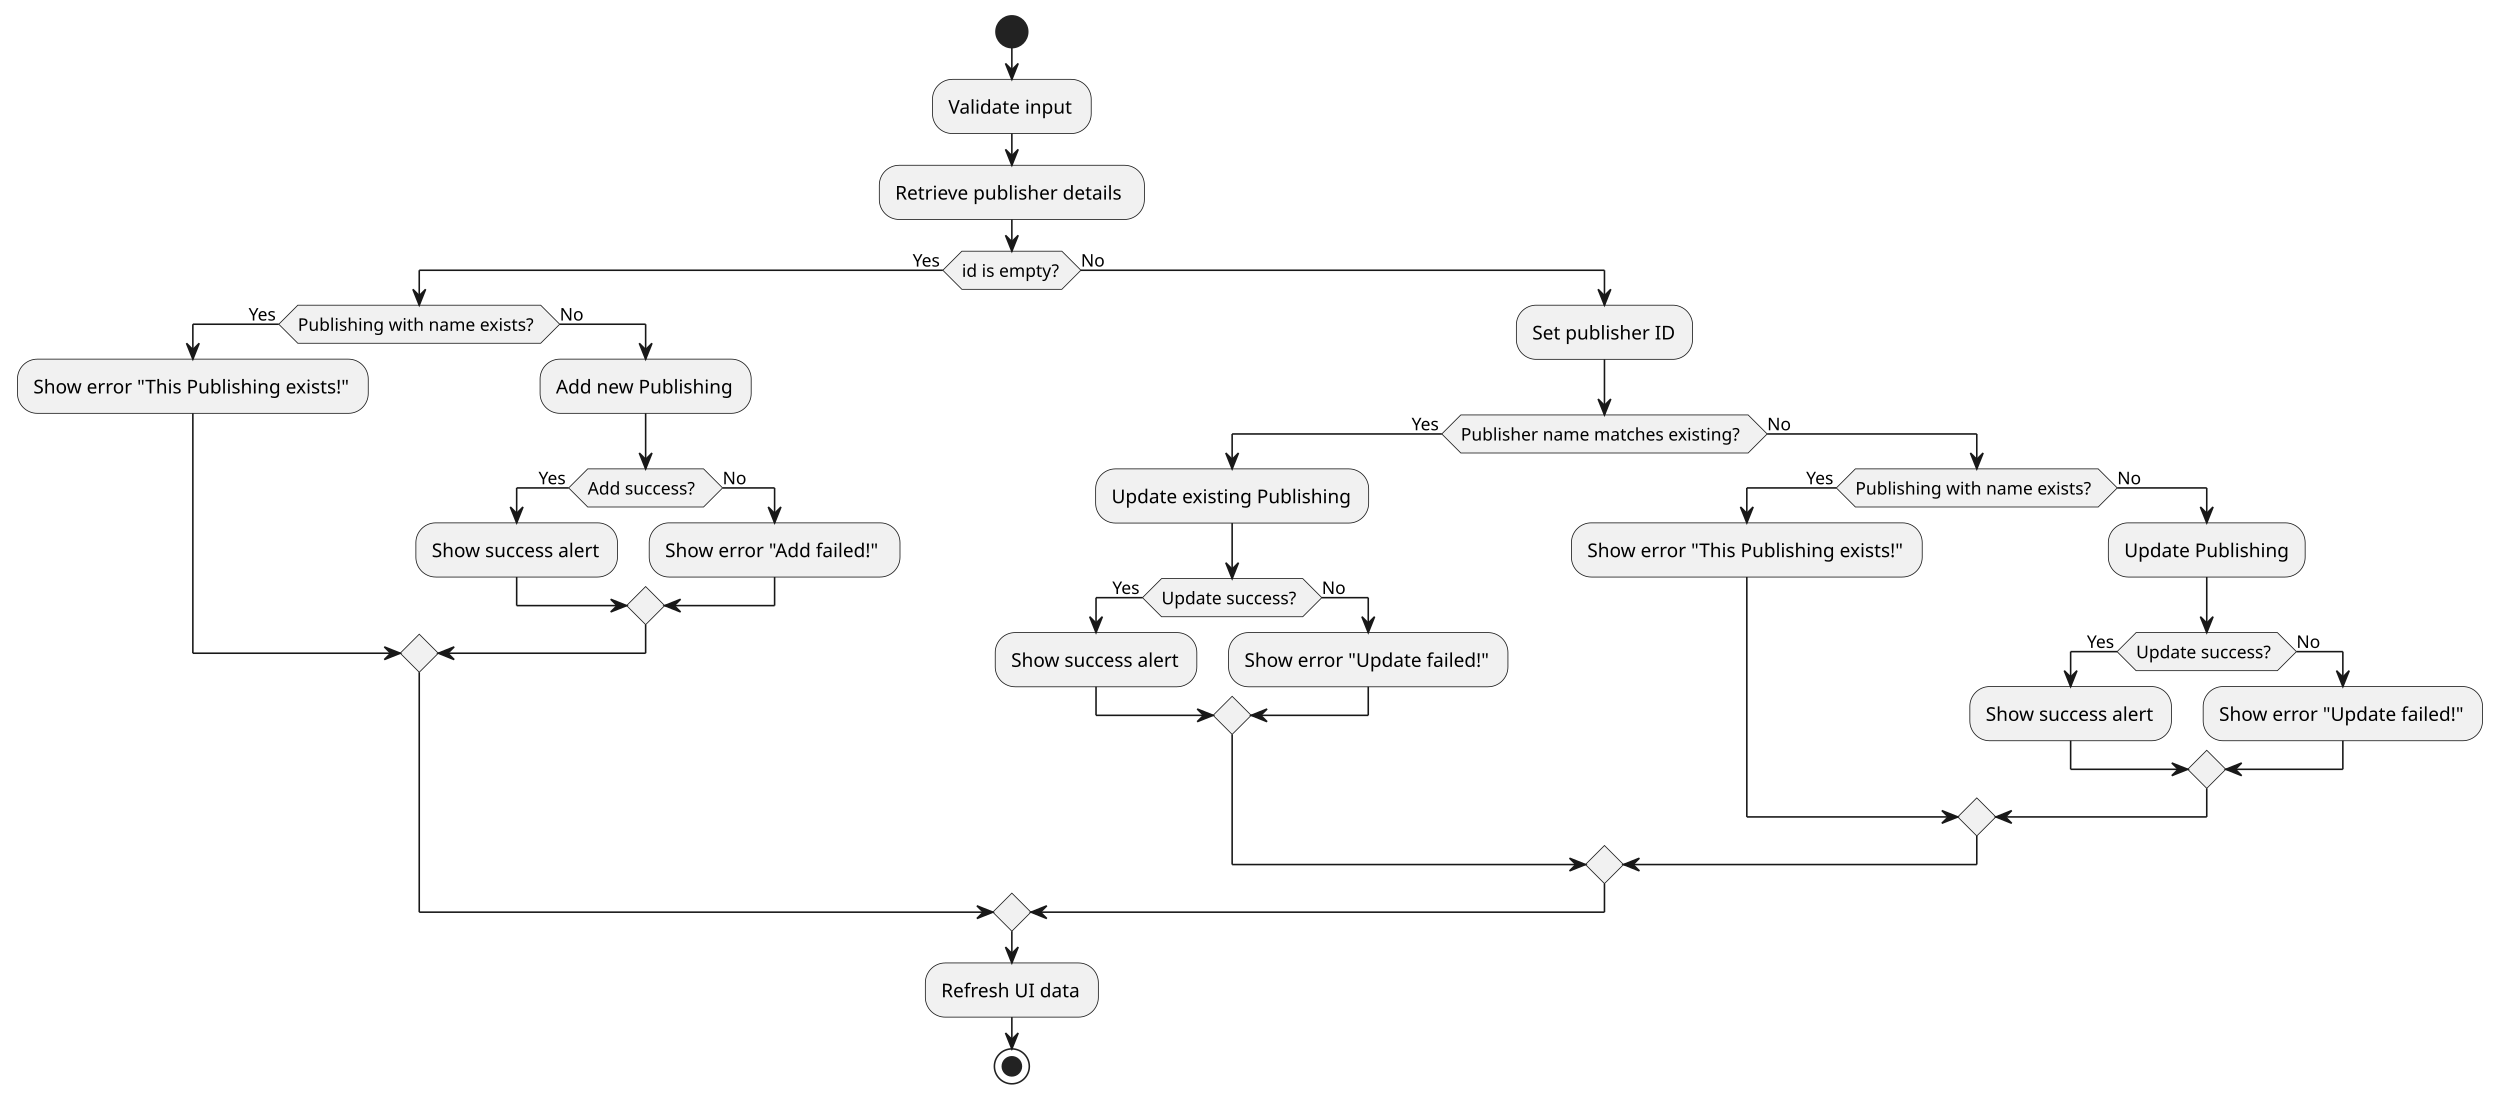
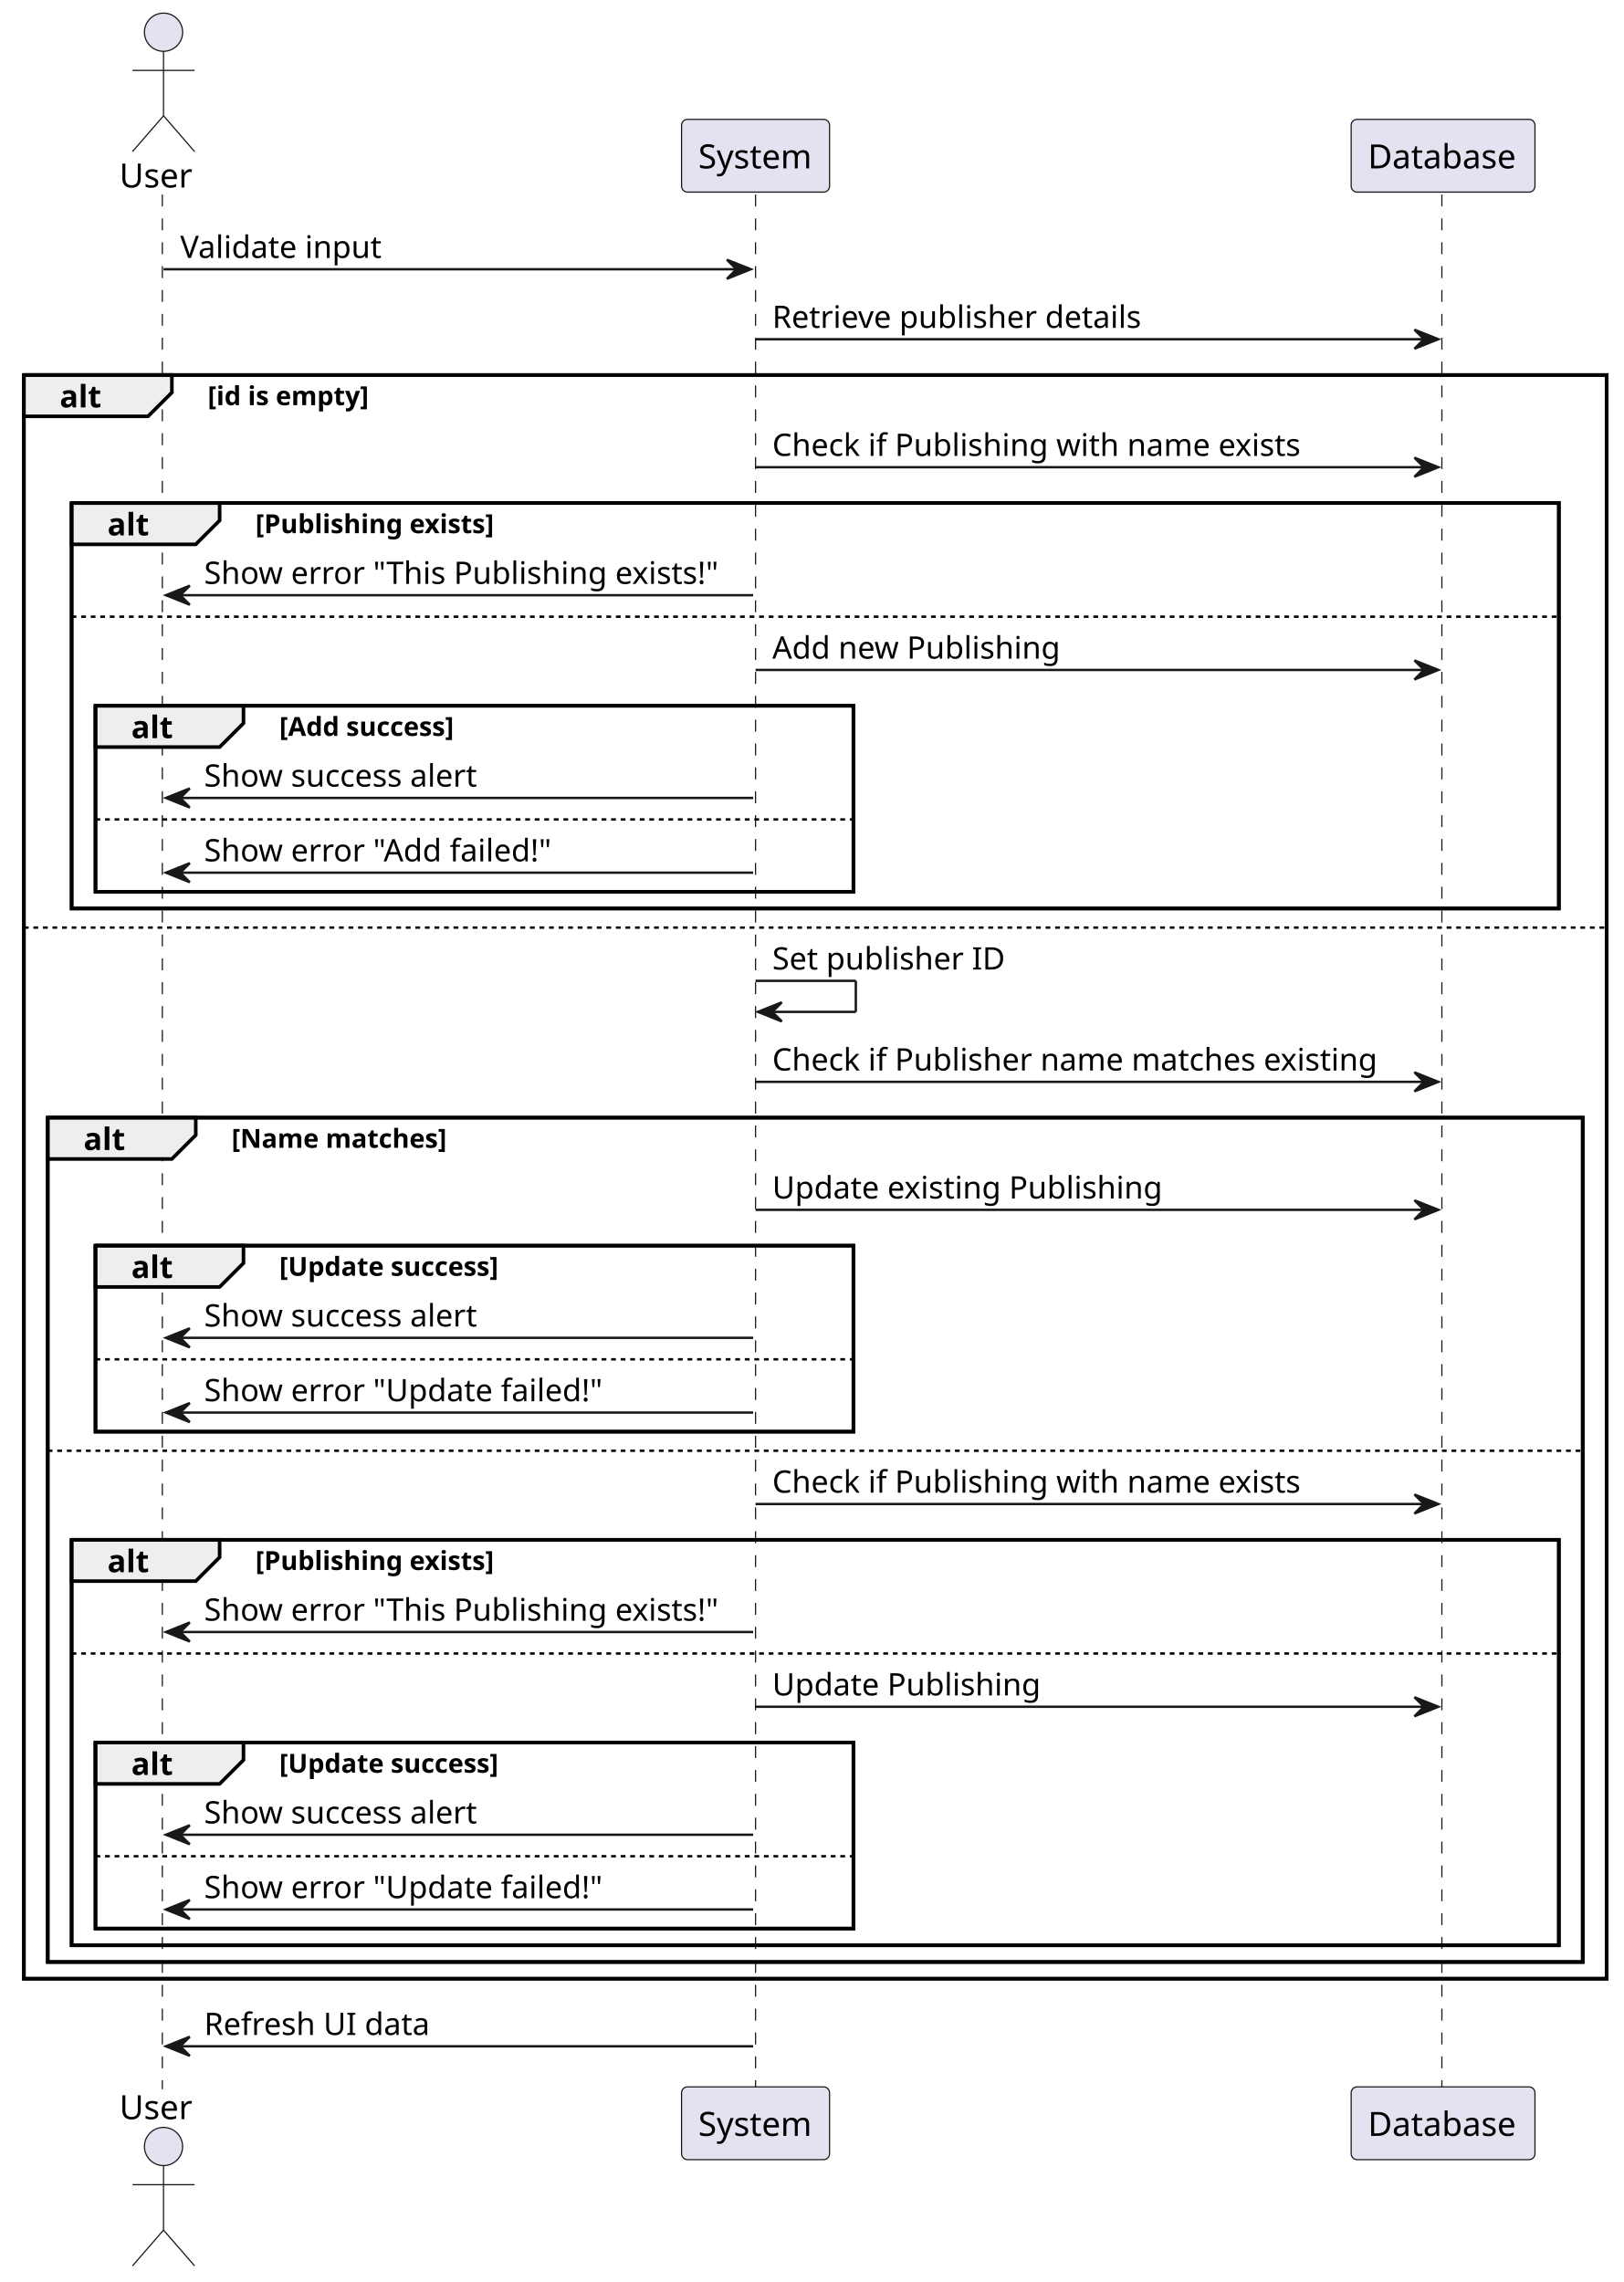
- <svg xmlns="http://www.w3.org/2000/svg" contentStyleType="text/css" height="693px" preserveAspectRatio="none" style="width:1575px;height:693px;background:#FFFFFF;" version="1.1" viewBox="0 0 1575 693" width="1575px" zoomAndPan="magnify">
+ <svg xmlns="http://www.w3.org/2000/svg" contentStyleType="text/css" height="956px" preserveAspectRatio="none" style="width:680px;height:956px;background:#FFFFFF;" version="1.1" viewBox="0 0 680 956" width="680px" zoomAndPan="magnify">
  <defs />
  <g>
-     <ellipse cx="637.469" cy="20" fill="#222222" rx="10" ry="10" style="stroke:#222222;stroke-width:1.0;" />
-     <rect fill="#F1F1F1" height="34.133" rx="12.5" ry="12.5" style="stroke:#181818;stroke-width:0.5;" width="100" x="587.469" y="50" />
-     <text fill="#000000" font-family="sans-serif" font-size="12" lengthAdjust="spacing" textLength="80" x="597.469" y="71.602">Validate input</text>
-     <rect fill="#F1F1F1" height="34.133" rx="12.5" ry="12.5" style="stroke:#181818;stroke-width:0.5;" width="167" x="553.969" y="104.133" />
-     <text fill="#000000" font-family="sans-serif" font-size="12" lengthAdjust="spacing" textLength="147" x="563.969" y="125.734">Retrieve publisher details</text>
-     <polygon fill="#F1F1F1" points="605.969,158.266,668.969,158.266,680.969,170.266,668.969,182.266,605.969,182.266,593.969,170.266,605.969,158.266" style="stroke:#181818;stroke-width:0.5;" />
-     <text fill="#000000" font-family="sans-serif" font-size="11" lengthAdjust="spacing" textLength="63" x="605.969" y="174.423">id is empty?</text>
-     <text fill="#000000" font-family="sans-serif" font-size="11" lengthAdjust="spacing" textLength="19" x="574.969" y="167.945">Yes</text>
-     <text fill="#000000" font-family="sans-serif" font-size="11" lengthAdjust="spacing" textLength="15" x="680.969" y="167.945">No</text>
-     <polygon fill="#F1F1F1" points="187.625,192.266,340.625,192.266,352.625,204.266,340.625,216.266,187.625,216.266,175.625,204.266,187.625,192.266" style="stroke:#181818;stroke-width:0.5;" />
-     <text fill="#000000" font-family="sans-serif" font-size="11" lengthAdjust="spacing" textLength="153" x="187.625" y="208.423">Publishing with name exists?</text>
-     <text fill="#000000" font-family="sans-serif" font-size="11" lengthAdjust="spacing" textLength="19" x="156.625" y="201.945">Yes</text>
-     <text fill="#000000" font-family="sans-serif" font-size="11" lengthAdjust="spacing" textLength="15" x="352.625" y="201.945">No</text>
-     <rect fill="#F1F1F1" height="34.133" rx="12.5" ry="12.5" style="stroke:#181818;stroke-width:0.5;" width="221" x="11" y="226.266" />
-     <text fill="#000000" font-family="sans-serif" font-size="12" lengthAdjust="spacing" textLength="201" x="21" y="247.867">Show error "This Publishing exists!"</text>
-     <rect fill="#F1F1F1" height="34.133" rx="12.5" ry="12.5" style="stroke:#181818;stroke-width:0.5;" width="133" x="340.25" y="226.266" />
-     <text fill="#000000" font-family="sans-serif" font-size="12" lengthAdjust="spacing" textLength="113" x="350.25" y="247.867">Add new Publishing</text>
-     <polygon fill="#F1F1F1" points="370.25,295.398,443.25,295.398,455.25,307.398,443.25,319.398,370.25,319.398,358.25,307.398,370.25,295.398" style="stroke:#181818;stroke-width:0.5;" />
-     <text fill="#000000" font-family="sans-serif" font-size="11" lengthAdjust="spacing" textLength="73" x="370.25" y="311.556">Add success?</text>
-     <text fill="#000000" font-family="sans-serif" font-size="11" lengthAdjust="spacing" textLength="19" x="339.25" y="305.078">Yes</text>
-     <text fill="#000000" font-family="sans-serif" font-size="11" lengthAdjust="spacing" textLength="15" x="455.25" y="305.078">No</text>
-     <rect fill="#F1F1F1" height="34.133" rx="12.5" ry="12.5" style="stroke:#181818;stroke-width:0.5;" width="127" x="262" y="329.398" />
-     <text fill="#000000" font-family="sans-serif" font-size="12" lengthAdjust="spacing" textLength="107" x="272" y="351">Show success alert</text>
-     <rect fill="#F1F1F1" height="34.133" rx="12.5" ry="12.5" style="stroke:#181818;stroke-width:0.5;" width="158" x="409" y="329.398" />
-     <text fill="#000000" font-family="sans-serif" font-size="12" lengthAdjust="spacing" textLength="138" x="419" y="351">Show error "Add failed!"</text>
-     <polygon fill="#F1F1F1" points="406.75,369.531,418.75,381.531,406.75,393.531,394.75,381.531,406.75,369.531" style="stroke:#181818;stroke-width:0.5;" />
-     <polygon fill="#F1F1F1" points="264.125,399.531,276.125,411.531,264.125,423.531,252.125,411.531,264.125,399.531" style="stroke:#181818;stroke-width:0.5;" />
-     <rect fill="#F1F1F1" height="34.133" rx="12.5" ry="12.5" style="stroke:#181818;stroke-width:0.5;" width="111" x="955.312" y="192.266" />
-     <text fill="#000000" font-family="sans-serif" font-size="12" lengthAdjust="spacing" textLength="91" x="965.312" y="213.867">Set publisher ID</text>
-     <polygon fill="#F1F1F1" points="920.312,261.398,1101.312,261.398,1113.312,273.398,1101.312,285.398,920.312,285.398,908.312,273.398,920.312,261.398" style="stroke:#181818;stroke-width:0.5;" />
-     <text fill="#000000" font-family="sans-serif" font-size="11" lengthAdjust="spacing" textLength="181" x="920.312" y="277.556">Publisher name matches existing?</text>
-     <text fill="#000000" font-family="sans-serif" font-size="11" lengthAdjust="spacing" textLength="19" x="889.312" y="271.078">Yes</text>
-     <text fill="#000000" font-family="sans-serif" font-size="11" lengthAdjust="spacing" textLength="15" x="1113.312" y="271.078">No</text>
-     <rect fill="#F1F1F1" height="34.133" rx="12.5" ry="12.5" style="stroke:#181818;stroke-width:0.5;" width="172" x="690.25" y="295.398" />
-     <text fill="#000000" font-family="sans-serif" font-size="12" lengthAdjust="spacing" textLength="152" x="700.25" y="317">Update existing Publishing</text>
-     <polygon fill="#F1F1F1" points="731.75,364.531,820.75,364.531,832.75,376.531,820.75,388.531,731.75,388.531,719.75,376.531,731.75,364.531" style="stroke:#181818;stroke-width:0.5;" />
-     <text fill="#000000" font-family="sans-serif" font-size="11" lengthAdjust="spacing" textLength="89" x="731.75" y="380.688">Update success?</text>
-     <text fill="#000000" font-family="sans-serif" font-size="11" lengthAdjust="spacing" textLength="19" x="700.75" y="374.211">Yes</text>
-     <text fill="#000000" font-family="sans-serif" font-size="11" lengthAdjust="spacing" textLength="15" x="832.75" y="374.211">No</text>
-     <rect fill="#F1F1F1" height="34.133" rx="12.5" ry="12.5" style="stroke:#181818;stroke-width:0.5;" width="127" x="627" y="398.531" />
-     <text fill="#000000" font-family="sans-serif" font-size="12" lengthAdjust="spacing" textLength="107" x="637" y="420.133">Show success alert</text>
-     <rect fill="#F1F1F1" height="34.133" rx="12.5" ry="12.5" style="stroke:#181818;stroke-width:0.5;" width="176" x="774" y="398.531" />
-     <text fill="#000000" font-family="sans-serif" font-size="12" lengthAdjust="spacing" textLength="156" x="784" y="420.133">Show error "Update failed!"</text>
-     <polygon fill="#F1F1F1" points="776.25,438.664,788.25,450.664,776.25,462.664,764.25,450.664,776.25,438.664" style="stroke:#181818;stroke-width:0.5;" />
-     <polygon fill="#F1F1F1" points="1168.875,295.398,1321.875,295.398,1333.875,307.398,1321.875,319.398,1168.875,319.398,1156.875,307.398,1168.875,295.398" style="stroke:#181818;stroke-width:0.5;" />
-     <text fill="#000000" font-family="sans-serif" font-size="11" lengthAdjust="spacing" textLength="153" x="1168.875" y="311.556">Publishing with name exists?</text>
-     <text fill="#000000" font-family="sans-serif" font-size="11" lengthAdjust="spacing" textLength="19" x="1137.875" y="305.078">Yes</text>
-     <text fill="#000000" font-family="sans-serif" font-size="11" lengthAdjust="spacing" textLength="15" x="1333.875" y="305.078">No</text>
-     <rect fill="#F1F1F1" height="34.133" rx="12.5" ry="12.5" style="stroke:#181818;stroke-width:0.5;" width="221" x="990" y="329.398" />
-     <text fill="#000000" font-family="sans-serif" font-size="12" lengthAdjust="spacing" textLength="201" x="1000" y="351">Show error "This Publishing exists!"</text>
-     <rect fill="#F1F1F1" height="34.133" rx="12.5" ry="12.5" style="stroke:#181818;stroke-width:0.5;" width="124" x="1328.25" y="329.398" />
-     <text fill="#000000" font-family="sans-serif" font-size="12" lengthAdjust="spacing" textLength="104" x="1338.25" y="351">Update Publishing</text>
-     <polygon fill="#F1F1F1" points="1345.75,398.531,1434.75,398.531,1446.75,410.531,1434.75,422.531,1345.75,422.531,1333.75,410.531,1345.75,398.531" style="stroke:#181818;stroke-width:0.5;" />
-     <text fill="#000000" font-family="sans-serif" font-size="11" lengthAdjust="spacing" textLength="89" x="1345.75" y="414.688">Update success?</text>
-     <text fill="#000000" font-family="sans-serif" font-size="11" lengthAdjust="spacing" textLength="19" x="1314.75" y="408.211">Yes</text>
-     <text fill="#000000" font-family="sans-serif" font-size="11" lengthAdjust="spacing" textLength="15" x="1446.75" y="408.211">No</text>
-     <rect fill="#F1F1F1" height="34.133" rx="12.5" ry="12.5" style="stroke:#181818;stroke-width:0.5;" width="127" x="1241" y="432.531" />
-     <text fill="#000000" font-family="sans-serif" font-size="12" lengthAdjust="spacing" textLength="107" x="1251" y="454.133">Show success alert</text>
-     <rect fill="#F1F1F1" height="34.133" rx="12.5" ry="12.5" style="stroke:#181818;stroke-width:0.5;" width="176" x="1388" y="432.531" />
-     <text fill="#000000" font-family="sans-serif" font-size="12" lengthAdjust="spacing" textLength="156" x="1398" y="454.133">Show error "Update failed!"</text>
-     <polygon fill="#F1F1F1" points="1390.25,472.664,1402.25,484.664,1390.25,496.664,1378.25,484.664,1390.25,472.664" style="stroke:#181818;stroke-width:0.5;" />
-     <polygon fill="#F1F1F1" points="1245.375,502.664,1257.375,514.664,1245.375,526.664,1233.375,514.664,1245.375,502.664" style="stroke:#181818;stroke-width:0.5;" />
-     <polygon fill="#F1F1F1" points="1010.812,532.664,1022.812,544.664,1010.812,556.664,998.812,544.664,1010.812,532.664" style="stroke:#181818;stroke-width:0.5;" />
-     <polygon fill="#F1F1F1" points="637.469,562.664,649.469,574.664,637.469,586.664,625.469,574.664,637.469,562.664" style="stroke:#181818;stroke-width:0.5;" />
-     <rect fill="#F1F1F1" height="34.133" rx="12.5" ry="12.5" style="stroke:#181818;stroke-width:0.5;" width="109" x="582.969" y="606.664" />
-     <text fill="#000000" font-family="sans-serif" font-size="12" lengthAdjust="spacing" textLength="89" x="592.969" y="628.266">Refresh UI data</text>
-     <ellipse cx="637.469" cy="671.797" fill="none" rx="11" ry="11" style="stroke:#222222;stroke-width:1.0;" />
-     <ellipse cx="637.469" cy="671.797" fill="#222222" rx="6" ry="6" style="stroke:#222222;stroke-width:1.0;" />
-     <line style="stroke:#181818;stroke-width:1.0;" x1="637.469" x2="637.469" y1="30" y2="50" />
-     <polygon fill="#181818" points="633.469,40,637.469,50,641.469,40,637.469,44" style="stroke:#181818;stroke-width:1.0;" />
-     <line style="stroke:#181818;stroke-width:1.0;" x1="637.469" x2="637.469" y1="84.133" y2="104.133" />
-     <polygon fill="#181818" points="633.469,94.133,637.469,104.133,641.469,94.133,637.469,98.133" style="stroke:#181818;stroke-width:1.0;" />
-     <line style="stroke:#181818;stroke-width:1.0;" x1="358.25" x2="325.5" y1="307.398" y2="307.398" />
-     <line style="stroke:#181818;stroke-width:1.0;" x1="325.5" x2="325.5" y1="307.398" y2="329.398" />
-     <polygon fill="#181818" points="321.5,319.398,325.5,329.398,329.5,319.398,325.5,323.398" style="stroke:#181818;stroke-width:1.0;" />
-     <line style="stroke:#181818;stroke-width:1.0;" x1="455.25" x2="488" y1="307.398" y2="307.398" />
-     <line style="stroke:#181818;stroke-width:1.0;" x1="488" x2="488" y1="307.398" y2="329.398" />
-     <polygon fill="#181818" points="484,319.398,488,329.398,492,319.398,488,323.398" style="stroke:#181818;stroke-width:1.0;" />
-     <line style="stroke:#181818;stroke-width:1.0;" x1="325.5" x2="325.5" y1="363.531" y2="381.531" />
-     <line style="stroke:#181818;stroke-width:1.0;" x1="325.5" x2="394.75" y1="381.531" y2="381.531" />
-     <polygon fill="#181818" points="384.75,377.531,394.75,381.531,384.75,385.531,388.75,381.531" style="stroke:#181818;stroke-width:1.0;" />
-     <line style="stroke:#181818;stroke-width:1.0;" x1="488" x2="488" y1="363.531" y2="381.531" />
-     <line style="stroke:#181818;stroke-width:1.0;" x1="488" x2="418.75" y1="381.531" y2="381.531" />
-     <polygon fill="#181818" points="428.75,377.531,418.75,381.531,428.75,385.531,424.75,381.531" style="stroke:#181818;stroke-width:1.0;" />
-     <line style="stroke:#181818;stroke-width:1.0;" x1="406.75" x2="406.75" y1="260.398" y2="295.398" />
-     <polygon fill="#181818" points="402.75,285.398,406.75,295.398,410.75,285.398,406.75,289.398" style="stroke:#181818;stroke-width:1.0;" />
-     <line style="stroke:#181818;stroke-width:1.0;" x1="175.625" x2="121.5" y1="204.266" y2="204.266" />
-     <line style="stroke:#181818;stroke-width:1.0;" x1="121.5" x2="121.5" y1="204.266" y2="226.266" />
-     <polygon fill="#181818" points="117.5,216.266,121.5,226.266,125.5,216.266,121.5,220.266" style="stroke:#181818;stroke-width:1.0;" />
-     <line style="stroke:#181818;stroke-width:1.0;" x1="352.625" x2="406.75" y1="204.266" y2="204.266" />
-     <line style="stroke:#181818;stroke-width:1.0;" x1="406.75" x2="406.75" y1="204.266" y2="226.266" />
-     <polygon fill="#181818" points="402.75,216.266,406.75,226.266,410.75,216.266,406.75,220.266" style="stroke:#181818;stroke-width:1.0;" />
-     <line style="stroke:#181818;stroke-width:1.0;" x1="121.5" x2="121.5" y1="260.398" y2="411.531" />
-     <line style="stroke:#181818;stroke-width:1.0;" x1="121.5" x2="252.125" y1="411.531" y2="411.531" />
-     <polygon fill="#181818" points="242.125,407.531,252.125,411.531,242.125,415.531,246.125,411.531" style="stroke:#181818;stroke-width:1.0;" />
-     <line style="stroke:#181818;stroke-width:1.0;" x1="406.75" x2="406.75" y1="393.531" y2="411.531" />
-     <line style="stroke:#181818;stroke-width:1.0;" x1="406.75" x2="276.125" y1="411.531" y2="411.531" />
-     <polygon fill="#181818" points="286.125,407.531,276.125,411.531,286.125,415.531,282.125,411.531" style="stroke:#181818;stroke-width:1.0;" />
-     <line style="stroke:#181818;stroke-width:1.0;" x1="719.75" x2="690.5" y1="376.531" y2="376.531" />
-     <line style="stroke:#181818;stroke-width:1.0;" x1="690.5" x2="690.5" y1="376.531" y2="398.531" />
-     <polygon fill="#181818" points="686.5,388.531,690.5,398.531,694.5,388.531,690.5,392.531" style="stroke:#181818;stroke-width:1.0;" />
-     <line style="stroke:#181818;stroke-width:1.0;" x1="832.75" x2="862" y1="376.531" y2="376.531" />
-     <line style="stroke:#181818;stroke-width:1.0;" x1="862" x2="862" y1="376.531" y2="398.531" />
-     <polygon fill="#181818" points="858,388.531,862,398.531,866,388.531,862,392.531" style="stroke:#181818;stroke-width:1.0;" />
-     <line style="stroke:#181818;stroke-width:1.0;" x1="690.5" x2="690.5" y1="432.664" y2="450.664" />
-     <line style="stroke:#181818;stroke-width:1.0;" x1="690.5" x2="764.25" y1="450.664" y2="450.664" />
-     <polygon fill="#181818" points="754.25,446.664,764.25,450.664,754.25,454.664,758.25,450.664" style="stroke:#181818;stroke-width:1.0;" />
-     <line style="stroke:#181818;stroke-width:1.0;" x1="862" x2="862" y1="432.664" y2="450.664" />
-     <line style="stroke:#181818;stroke-width:1.0;" x1="862" x2="788.25" y1="450.664" y2="450.664" />
-     <polygon fill="#181818" points="798.25,446.664,788.25,450.664,798.25,454.664,794.25,450.664" style="stroke:#181818;stroke-width:1.0;" />
-     <line style="stroke:#181818;stroke-width:1.0;" x1="776.25" x2="776.25" y1="329.531" y2="364.531" />
-     <polygon fill="#181818" points="772.25,354.531,776.25,364.531,780.25,354.531,776.25,358.531" style="stroke:#181818;stroke-width:1.0;" />
-     <line style="stroke:#181818;stroke-width:1.0;" x1="1333.75" x2="1304.5" y1="410.531" y2="410.531" />
-     <line style="stroke:#181818;stroke-width:1.0;" x1="1304.5" x2="1304.5" y1="410.531" y2="432.531" />
-     <polygon fill="#181818" points="1300.5,422.531,1304.5,432.531,1308.5,422.531,1304.5,426.531" style="stroke:#181818;stroke-width:1.0;" />
-     <line style="stroke:#181818;stroke-width:1.0;" x1="1446.75" x2="1476" y1="410.531" y2="410.531" />
-     <line style="stroke:#181818;stroke-width:1.0;" x1="1476" x2="1476" y1="410.531" y2="432.531" />
-     <polygon fill="#181818" points="1472,422.531,1476,432.531,1480,422.531,1476,426.531" style="stroke:#181818;stroke-width:1.0;" />
-     <line style="stroke:#181818;stroke-width:1.0;" x1="1304.5" x2="1304.5" y1="466.664" y2="484.664" />
-     <line style="stroke:#181818;stroke-width:1.0;" x1="1304.5" x2="1378.25" y1="484.664" y2="484.664" />
-     <polygon fill="#181818" points="1368.25,480.664,1378.25,484.664,1368.25,488.664,1372.25,484.664" style="stroke:#181818;stroke-width:1.0;" />
-     <line style="stroke:#181818;stroke-width:1.0;" x1="1476" x2="1476" y1="466.664" y2="484.664" />
-     <line style="stroke:#181818;stroke-width:1.0;" x1="1476" x2="1402.25" y1="484.664" y2="484.664" />
-     <polygon fill="#181818" points="1412.25,480.664,1402.25,484.664,1412.25,488.664,1408.25,484.664" style="stroke:#181818;stroke-width:1.0;" />
-     <line style="stroke:#181818;stroke-width:1.0;" x1="1390.25" x2="1390.25" y1="363.531" y2="398.531" />
-     <polygon fill="#181818" points="1386.25,388.531,1390.25,398.531,1394.25,388.531,1390.25,392.531" style="stroke:#181818;stroke-width:1.0;" />
-     <line style="stroke:#181818;stroke-width:1.0;" x1="1156.875" x2="1100.5" y1="307.398" y2="307.398" />
-     <line style="stroke:#181818;stroke-width:1.0;" x1="1100.5" x2="1100.5" y1="307.398" y2="329.398" />
-     <polygon fill="#181818" points="1096.5,319.398,1100.5,329.398,1104.5,319.398,1100.5,323.398" style="stroke:#181818;stroke-width:1.0;" />
-     <line style="stroke:#181818;stroke-width:1.0;" x1="1333.875" x2="1390.25" y1="307.398" y2="307.398" />
-     <line style="stroke:#181818;stroke-width:1.0;" x1="1390.25" x2="1390.25" y1="307.398" y2="329.398" />
-     <polygon fill="#181818" points="1386.25,319.398,1390.25,329.398,1394.25,319.398,1390.25,323.398" style="stroke:#181818;stroke-width:1.0;" />
-     <line style="stroke:#181818;stroke-width:1.0;" x1="1100.5" x2="1100.5" y1="363.531" y2="514.664" />
-     <line style="stroke:#181818;stroke-width:1.0;" x1="1100.5" x2="1233.375" y1="514.664" y2="514.664" />
-     <polygon fill="#181818" points="1223.375,510.664,1233.375,514.664,1223.375,518.664,1227.375,514.664" style="stroke:#181818;stroke-width:1.0;" />
-     <line style="stroke:#181818;stroke-width:1.0;" x1="1390.25" x2="1390.25" y1="496.664" y2="514.664" />
-     <line style="stroke:#181818;stroke-width:1.0;" x1="1390.25" x2="1257.375" y1="514.664" y2="514.664" />
-     <polygon fill="#181818" points="1267.375,510.664,1257.375,514.664,1267.375,518.664,1263.375,514.664" style="stroke:#181818;stroke-width:1.0;" />
-     <line style="stroke:#181818;stroke-width:1.0;" x1="908.312" x2="776.25" y1="273.398" y2="273.398" />
-     <line style="stroke:#181818;stroke-width:1.0;" x1="776.25" x2="776.25" y1="273.398" y2="295.398" />
-     <polygon fill="#181818" points="772.25,285.398,776.25,295.398,780.25,285.398,776.25,289.398" style="stroke:#181818;stroke-width:1.0;" />
-     <line style="stroke:#181818;stroke-width:1.0;" x1="1113.312" x2="1245.375" y1="273.398" y2="273.398" />
-     <line style="stroke:#181818;stroke-width:1.0;" x1="1245.375" x2="1245.375" y1="273.398" y2="295.398" />
-     <polygon fill="#181818" points="1241.375,285.398,1245.375,295.398,1249.375,285.398,1245.375,289.398" style="stroke:#181818;stroke-width:1.0;" />
-     <line style="stroke:#181818;stroke-width:1.0;" x1="776.25" x2="776.25" y1="462.664" y2="544.664" />
-     <line style="stroke:#181818;stroke-width:1.0;" x1="776.25" x2="998.812" y1="544.664" y2="544.664" />
-     <polygon fill="#181818" points="988.812,540.664,998.812,544.664,988.812,548.664,992.812,544.664" style="stroke:#181818;stroke-width:1.0;" />
-     <line style="stroke:#181818;stroke-width:1.0;" x1="1245.375" x2="1245.375" y1="526.664" y2="544.664" />
-     <line style="stroke:#181818;stroke-width:1.0;" x1="1245.375" x2="1022.812" y1="544.664" y2="544.664" />
-     <polygon fill="#181818" points="1032.812,540.664,1022.812,544.664,1032.812,548.664,1028.812,544.664" style="stroke:#181818;stroke-width:1.0;" />
-     <line style="stroke:#181818;stroke-width:1.0;" x1="1010.812" x2="1010.812" y1="226.398" y2="261.398" />
-     <polygon fill="#181818" points="1006.812,251.398,1010.812,261.398,1014.812,251.398,1010.812,255.398" style="stroke:#181818;stroke-width:1.0;" />
-     <line style="stroke:#181818;stroke-width:1.0;" x1="593.969" x2="264.125" y1="170.266" y2="170.266" />
-     <line style="stroke:#181818;stroke-width:1.0;" x1="264.125" x2="264.125" y1="170.266" y2="192.266" />
-     <polygon fill="#181818" points="260.125,182.266,264.125,192.266,268.125,182.266,264.125,186.266" style="stroke:#181818;stroke-width:1.0;" />
-     <line style="stroke:#181818;stroke-width:1.0;" x1="680.969" x2="1010.812" y1="170.266" y2="170.266" />
-     <line style="stroke:#181818;stroke-width:1.0;" x1="1010.812" x2="1010.812" y1="170.266" y2="192.266" />
-     <polygon fill="#181818" points="1006.812,182.266,1010.812,192.266,1014.812,182.266,1010.812,186.266" style="stroke:#181818;stroke-width:1.0;" />
-     <line style="stroke:#181818;stroke-width:1.0;" x1="264.125" x2="264.125" y1="423.531" y2="574.664" />
-     <line style="stroke:#181818;stroke-width:1.0;" x1="264.125" x2="625.469" y1="574.664" y2="574.664" />
-     <polygon fill="#181818" points="615.469,570.664,625.469,574.664,615.469,578.664,619.469,574.664" style="stroke:#181818;stroke-width:1.0;" />
-     <line style="stroke:#181818;stroke-width:1.0;" x1="1010.812" x2="1010.812" y1="556.664" y2="574.664" />
-     <line style="stroke:#181818;stroke-width:1.0;" x1="1010.812" x2="649.469" y1="574.664" y2="574.664" />
-     <polygon fill="#181818" points="659.469,570.664,649.469,574.664,659.469,578.664,655.469,574.664" style="stroke:#181818;stroke-width:1.0;" />
-     <line style="stroke:#181818;stroke-width:1.0;" x1="637.469" x2="637.469" y1="138.266" y2="158.266" />
-     <polygon fill="#181818" points="633.469,148.266,637.469,158.266,641.469,148.266,637.469,152.266" style="stroke:#181818;stroke-width:1.0;" />
-     <line style="stroke:#181818;stroke-width:1.0;" x1="637.469" x2="637.469" y1="586.664" y2="606.664" />
-     <polygon fill="#181818" points="633.469,596.664,637.469,606.664,641.469,596.664,637.469,600.664" style="stroke:#181818;stroke-width:1.0;" />
-     <line style="stroke:#181818;stroke-width:1.0;" x1="637.469" x2="637.469" y1="640.797" y2="660.797" />
-     <polygon fill="#181818" points="633.469,650.797,637.469,660.797,641.469,650.797,637.469,654.797" style="stroke:#181818;stroke-width:1.0;" />
+     <rect fill="none" height="671.832" style="stroke:#000000;stroke-width:1.5;" width="663" x="10" y="157.109" />
+     <rect fill="none" height="169.863" style="stroke:#000000;stroke-width:1.5;" width="623" x="30" y="210.731" />
+     <rect fill="none" height="77.932" style="stroke:#000000;stroke-width:1.5;" width="317.5" x="40" y="295.662" />
+     <rect fill="none" height="353.727" style="stroke:#000000;stroke-width:1.5;" width="643" x="20" y="468.215" />
+     <rect fill="none" height="77.932" style="stroke:#000000;stroke-width:1.5;" width="317.5" x="40" y="521.836" />
+     <rect fill="none" height="169.863" style="stroke:#000000;stroke-width:1.5;" width="623" x="30" y="645.078" />
+     <rect fill="none" height="77.932" style="stroke:#000000;stroke-width:1.5;" width="317.5" x="40" y="730.01" />
+     <line style="stroke:#181818;stroke-width:0.5;stroke-dasharray:5.0,5.0;" x1="68" x2="68" y1="81.488" y2="875.252" />
+     <line style="stroke:#181818;stroke-width:0.5;stroke-dasharray:5.0,5.0;" x1="316.5" x2="316.5" y1="81.488" y2="875.252" />
+     <line style="stroke:#181818;stroke-width:0.5;stroke-dasharray:5.0,5.0;" x1="604" x2="604" y1="81.488" y2="875.252" />
+     <text fill="#000000" font-family="sans-serif" font-size="14" lengthAdjust="spacing" textLength="31" x="50" y="78.535">User</text>
+     <ellipse cx="68.5" cy="13.5" fill="#E2E2F0" rx="8" ry="8" style="stroke:#181818;stroke-width:0.5;" />
+     <path d="M68.5,21.5 L68.5,48.5 M55.5,29.5 L81.5,29.5 M68.5,48.5 L55.5,63.5 M68.5,48.5 L81.5,63.5 " fill="none" style="stroke:#181818;stroke-width:0.5;" />
+     <text fill="#000000" font-family="sans-serif" font-size="14" lengthAdjust="spacing" textLength="31" x="50" y="887.787">User</text>
+     <ellipse cx="68.5" cy="899.24" fill="#E2E2F0" rx="8" ry="8" style="stroke:#181818;stroke-width:0.5;" />
+     <path d="M68.5,907.24 L68.5,934.24 M55.5,915.24 L81.5,915.24 M68.5,934.24 L55.5,949.24 M68.5,934.24 L81.5,949.24 " fill="none" style="stroke:#181818;stroke-width:0.5;" />
+     <rect fill="#E2E2F0" height="30.488" rx="2.5" ry="2.5" style="stroke:#181818;stroke-width:0.5;" width="62" x="285.5" y="50" />
+     <text fill="#000000" font-family="sans-serif" font-size="14" lengthAdjust="spacing" textLength="48" x="292.5" y="70.535">System</text>
+     <rect fill="#E2E2F0" height="30.488" rx="2.5" ry="2.5" style="stroke:#181818;stroke-width:0.5;" width="62" x="285.5" y="874.252" />
+     <text fill="#000000" font-family="sans-serif" font-size="14" lengthAdjust="spacing" textLength="48" x="292.5" y="894.787">System</text>
+     <rect fill="#E2E2F0" height="30.488" rx="2.5" ry="2.5" style="stroke:#181818;stroke-width:0.5;" width="77" x="566" y="50" />
+     <text fill="#000000" font-family="sans-serif" font-size="14" lengthAdjust="spacing" textLength="63" x="573" y="70.535">Database</text>
+     <rect fill="#E2E2F0" height="30.488" rx="2.5" ry="2.5" style="stroke:#181818;stroke-width:0.5;" width="77" x="566" y="874.252" />
+     <text fill="#000000" font-family="sans-serif" font-size="14" lengthAdjust="spacing" textLength="63" x="573" y="894.787">Database</text>
+     <polygon fill="#181818" points="304.5,108.799,314.5,112.799,304.5,116.799,308.5,112.799" style="stroke:#181818;stroke-width:1.0;" />
+     <line style="stroke:#181818;stroke-width:1.0;" x1="68.5" x2="310.5" y1="112.799" y2="112.799" />
+     <text fill="#000000" font-family="sans-serif" font-size="13" lengthAdjust="spacing" textLength="87" x="75.5" y="108.057">Validate input</text>
+     <polygon fill="#181818" points="592.5,138.109,602.5,142.109,592.5,146.109,596.5,142.109" style="stroke:#181818;stroke-width:1.0;" />
+     <line style="stroke:#181818;stroke-width:1.0;" x1="316.5" x2="598.5" y1="142.109" y2="142.109" />
+     <text fill="#000000" font-family="sans-serif" font-size="13" lengthAdjust="spacing" textLength="159" x="323.5" y="137.367">Retrieve publisher details</text>
+     <path d="M10,157.109 L72,157.109 L72,164.42 L62,174.42 L10,174.42 L10,157.109 " fill="#EEEEEE" style="stroke:#000000;stroke-width:1.5;" />
+     <rect fill="none" height="671.832" style="stroke:#000000;stroke-width:1.5;" width="663" x="10" y="157.109" />
+     <text fill="#000000" font-family="sans-serif" font-size="13" font-weight="bold" lengthAdjust="spacing" textLength="17" x="25" y="170.678">alt</text>
+     <text fill="#000000" font-family="sans-serif" font-size="11" font-weight="bold" lengthAdjust="spacing" textLength="71" x="87" y="169.744">[id is empty]</text>
+     <polygon fill="#181818" points="592.5,191.731,602.5,195.731,592.5,199.731,596.5,195.731" style="stroke:#181818;stroke-width:1.0;" />
+     <line style="stroke:#181818;stroke-width:1.0;" x1="316.5" x2="598.5" y1="195.731" y2="195.731" />
+     <text fill="#000000" font-family="sans-serif" font-size="13" lengthAdjust="spacing" textLength="233" x="323.5" y="190.988">Check if Publishing with name exists</text>
+     <path d="M30,210.731 L92,210.731 L92,218.041 L82,228.041 L30,228.041 L30,210.731 " fill="#EEEEEE" style="stroke:#000000;stroke-width:1.5;" />
+     <rect fill="none" height="169.863" style="stroke:#000000;stroke-width:1.5;" width="623" x="30" y="210.731" />
+     <text fill="#000000" font-family="sans-serif" font-size="13" font-weight="bold" lengthAdjust="spacing" textLength="17" x="45" y="224.299">alt</text>
+     <text fill="#000000" font-family="sans-serif" font-size="11" font-weight="bold" lengthAdjust="spacing" textLength="104" x="107" y="223.365">[Publishing exists]</text>
+     <polygon fill="#181818" points="79.5,245.352,69.5,249.352,79.5,253.352,75.5,249.352" style="stroke:#181818;stroke-width:1.0;" />
+     <line style="stroke:#181818;stroke-width:1.0;" x1="73.5" x2="315.5" y1="249.352" y2="249.352" />
+     <text fill="#000000" font-family="sans-serif" font-size="13" lengthAdjust="spacing" textLength="224" x="85.5" y="244.609">Show error "This Publishing exists!"</text>
+     <line style="stroke:#000000;stroke-width:1.0;stroke-dasharray:2.0,2.0;" x1="30" x2="653" y1="258.352" y2="258.352" />
+     <polygon fill="#181818" points="592.5,276.662,602.5,280.662,592.5,284.662,596.5,280.662" style="stroke:#181818;stroke-width:1.0;" />
+     <line style="stroke:#181818;stroke-width:1.0;" x1="316.5" x2="598.5" y1="280.662" y2="280.662" />
+     <text fill="#000000" font-family="sans-serif" font-size="13" lengthAdjust="spacing" textLength="124" x="323.5" y="275.92">Add new Publishing</text>
+     <path d="M40,295.662 L102,295.662 L102,302.973 L92,312.973 L40,312.973 L40,295.662 " fill="#EEEEEE" style="stroke:#000000;stroke-width:1.5;" />
+     <rect fill="none" height="77.932" style="stroke:#000000;stroke-width:1.5;" width="317.5" x="40" y="295.662" />
+     <text fill="#000000" font-family="sans-serif" font-size="13" font-weight="bold" lengthAdjust="spacing" textLength="17" x="55" y="309.231">alt</text>
+     <text fill="#000000" font-family="sans-serif" font-size="11" font-weight="bold" lengthAdjust="spacing" textLength="77" x="117" y="308.297">[Add success]</text>
+     <polygon fill="#181818" points="79.5,330.283,69.5,334.283,79.5,338.283,75.5,334.283" style="stroke:#181818;stroke-width:1.0;" />
+     <line style="stroke:#181818;stroke-width:1.0;" x1="73.5" x2="315.5" y1="334.283" y2="334.283" />
+     <text fill="#000000" font-family="sans-serif" font-size="13" lengthAdjust="spacing" textLength="119" x="85.5" y="329.541">Show success alert</text>
+     <line style="stroke:#000000;stroke-width:1.0;stroke-dasharray:2.0,2.0;" x1="40" x2="357.5" y1="343.283" y2="343.283" />
+     <polygon fill="#181818" points="79.5,361.594,69.5,365.594,79.5,369.594,75.5,365.594" style="stroke:#181818;stroke-width:1.0;" />
+     <line style="stroke:#181818;stroke-width:1.0;" x1="73.5" x2="315.5" y1="365.594" y2="365.594" />
+     <text fill="#000000" font-family="sans-serif" font-size="13" lengthAdjust="spacing" textLength="149" x="85.5" y="360.852">Show error "Add failed!"</text>
+     <line style="stroke:#000000;stroke-width:1.0;stroke-dasharray:2.0,2.0;" x1="10" x2="673" y1="388.594" y2="388.594" />
+     <line style="stroke:#181818;stroke-width:1.0;" x1="316.5" x2="358.5" y1="410.904" y2="410.904" />
+     <line style="stroke:#181818;stroke-width:1.0;" x1="358.5" x2="358.5" y1="410.904" y2="423.904" />
+     <line style="stroke:#181818;stroke-width:1.0;" x1="317.5" x2="358.5" y1="423.904" y2="423.904" />
+     <polygon fill="#181818" points="327.5,419.904,317.5,423.904,327.5,427.904,323.5,423.904" style="stroke:#181818;stroke-width:1.0;" />
+     <text fill="#000000" font-family="sans-serif" font-size="13" lengthAdjust="spacing" textLength="100" x="323.5" y="406.162">Set publisher ID</text>
+     <polygon fill="#181818" points="592.5,449.215,602.5,453.215,592.5,457.215,596.5,453.215" style="stroke:#181818;stroke-width:1.0;" />
+     <line style="stroke:#181818;stroke-width:1.0;" x1="316.5" x2="598.5" y1="453.215" y2="453.215" />
+     <text fill="#000000" font-family="sans-serif" font-size="13" lengthAdjust="spacing" textLength="264" x="323.5" y="448.473">Check if Publisher name matches existing</text>
+     <path d="M20,468.215 L82,468.215 L82,475.525 L72,485.525 L20,485.525 L20,468.215 " fill="#EEEEEE" style="stroke:#000000;stroke-width:1.5;" />
+     <rect fill="none" height="353.727" style="stroke:#000000;stroke-width:1.5;" width="643" x="20" y="468.215" />
+     <text fill="#000000" font-family="sans-serif" font-size="13" font-weight="bold" lengthAdjust="spacing" textLength="17" x="35" y="481.783">alt</text>
+     <text fill="#000000" font-family="sans-serif" font-size="11" font-weight="bold" lengthAdjust="spacing" textLength="89" x="97" y="480.85">[Name matches]</text>
+     <polygon fill="#181818" points="592.5,502.836,602.5,506.836,592.5,510.836,596.5,506.836" style="stroke:#181818;stroke-width:1.0;" />
+     <line style="stroke:#181818;stroke-width:1.0;" x1="316.5" x2="598.5" y1="506.836" y2="506.836" />
+     <text fill="#000000" font-family="sans-serif" font-size="13" lengthAdjust="spacing" textLength="169" x="323.5" y="502.094">Update existing Publishing</text>
+     <path d="M40,521.836 L102,521.836 L102,529.146 L92,539.146 L40,539.146 L40,521.836 " fill="#EEEEEE" style="stroke:#000000;stroke-width:1.5;" />
+     <rect fill="none" height="77.932" style="stroke:#000000;stroke-width:1.5;" width="317.5" x="40" y="521.836" />
+     <text fill="#000000" font-family="sans-serif" font-size="13" font-weight="bold" lengthAdjust="spacing" textLength="17" x="55" y="535.404">alt</text>
+     <text fill="#000000" font-family="sans-serif" font-size="11" font-weight="bold" lengthAdjust="spacing" textLength="93" x="117" y="534.471">[Update success]</text>
+     <polygon fill="#181818" points="79.5,556.457,69.5,560.457,79.5,564.457,75.5,560.457" style="stroke:#181818;stroke-width:1.0;" />
+     <line style="stroke:#181818;stroke-width:1.0;" x1="73.5" x2="315.5" y1="560.457" y2="560.457" />
+     <text fill="#000000" font-family="sans-serif" font-size="13" lengthAdjust="spacing" textLength="119" x="85.5" y="555.715">Show success alert</text>
+     <line style="stroke:#000000;stroke-width:1.0;stroke-dasharray:2.0,2.0;" x1="40" x2="357.5" y1="569.457" y2="569.457" />
+     <polygon fill="#181818" points="79.5,587.768,69.5,591.768,79.5,595.768,75.5,591.768" style="stroke:#181818;stroke-width:1.0;" />
+     <line style="stroke:#181818;stroke-width:1.0;" x1="73.5" x2="315.5" y1="591.768" y2="591.768" />
+     <text fill="#000000" font-family="sans-serif" font-size="13" lengthAdjust="spacing" textLength="168" x="85.5" y="587.025">Show error "Update failed!"</text>
+     <line style="stroke:#000000;stroke-width:1.0;stroke-dasharray:2.0,2.0;" x1="20" x2="663" y1="607.768" y2="607.768" />
+     <polygon fill="#181818" points="592.5,626.078,602.5,630.078,592.5,634.078,596.5,630.078" style="stroke:#181818;stroke-width:1.0;" />
+     <line style="stroke:#181818;stroke-width:1.0;" x1="316.5" x2="598.5" y1="630.078" y2="630.078" />
+     <text fill="#000000" font-family="sans-serif" font-size="13" lengthAdjust="spacing" textLength="233" x="323.5" y="625.336">Check if Publishing with name exists</text>
+     <path d="M30,645.078 L92,645.078 L92,652.389 L82,662.389 L30,662.389 L30,645.078 " fill="#EEEEEE" style="stroke:#000000;stroke-width:1.5;" />
+     <rect fill="none" height="169.863" style="stroke:#000000;stroke-width:1.5;" width="623" x="30" y="645.078" />
+     <text fill="#000000" font-family="sans-serif" font-size="13" font-weight="bold" lengthAdjust="spacing" textLength="17" x="45" y="658.646">alt</text>
+     <text fill="#000000" font-family="sans-serif" font-size="11" font-weight="bold" lengthAdjust="spacing" textLength="104" x="107" y="657.713">[Publishing exists]</text>
+     <polygon fill="#181818" points="79.5,679.699,69.5,683.699,79.5,687.699,75.5,683.699" style="stroke:#181818;stroke-width:1.0;" />
+     <line style="stroke:#181818;stroke-width:1.0;" x1="73.5" x2="315.5" y1="683.699" y2="683.699" />
+     <text fill="#000000" font-family="sans-serif" font-size="13" lengthAdjust="spacing" textLength="224" x="85.5" y="678.957">Show error "This Publishing exists!"</text>
+     <line style="stroke:#000000;stroke-width:1.0;stroke-dasharray:2.0,2.0;" x1="30" x2="653" y1="692.699" y2="692.699" />
+     <polygon fill="#181818" points="592.5,711.01,602.5,715.01,592.5,719.01,596.5,715.01" style="stroke:#181818;stroke-width:1.0;" />
+     <line style="stroke:#181818;stroke-width:1.0;" x1="316.5" x2="598.5" y1="715.01" y2="715.01" />
+     <text fill="#000000" font-family="sans-serif" font-size="13" lengthAdjust="spacing" textLength="114" x="323.5" y="710.268">Update Publishing</text>
+     <path d="M40,730.01 L102,730.01 L102,737.32 L92,747.32 L40,747.32 L40,730.01 " fill="#EEEEEE" style="stroke:#000000;stroke-width:1.5;" />
+     <rect fill="none" height="77.932" style="stroke:#000000;stroke-width:1.5;" width="317.5" x="40" y="730.01" />
+     <text fill="#000000" font-family="sans-serif" font-size="13" font-weight="bold" lengthAdjust="spacing" textLength="17" x="55" y="743.578">alt</text>
+     <text fill="#000000" font-family="sans-serif" font-size="11" font-weight="bold" lengthAdjust="spacing" textLength="93" x="117" y="742.644">[Update success]</text>
+     <polygon fill="#181818" points="79.5,764.631,69.5,768.631,79.5,772.631,75.5,768.631" style="stroke:#181818;stroke-width:1.0;" />
+     <line style="stroke:#181818;stroke-width:1.0;" x1="73.5" x2="315.5" y1="768.631" y2="768.631" />
+     <text fill="#000000" font-family="sans-serif" font-size="13" lengthAdjust="spacing" textLength="119" x="85.5" y="763.889">Show success alert</text>
+     <line style="stroke:#000000;stroke-width:1.0;stroke-dasharray:2.0,2.0;" x1="40" x2="357.5" y1="777.631" y2="777.631" />
+     <polygon fill="#181818" points="79.5,795.941,69.5,799.941,79.5,803.941,75.5,799.941" style="stroke:#181818;stroke-width:1.0;" />
+     <line style="stroke:#181818;stroke-width:1.0;" x1="73.5" x2="315.5" y1="799.941" y2="799.941" />
+     <text fill="#000000" font-family="sans-serif" font-size="13" lengthAdjust="spacing" textLength="168" x="85.5" y="795.199">Show error "Update failed!"</text>
+     <polygon fill="#181818" points="79.5,853.252,69.5,857.252,79.5,861.252,75.5,857.252" style="stroke:#181818;stroke-width:1.0;" />
+     <line style="stroke:#181818;stroke-width:1.0;" x1="73.5" x2="315.5" y1="857.252" y2="857.252" />
+     <text fill="#000000" font-family="sans-serif" font-size="13" lengthAdjust="spacing" textLength="95" x="85.5" y="852.51">Refresh UI data</text>
  </g>
</svg>
